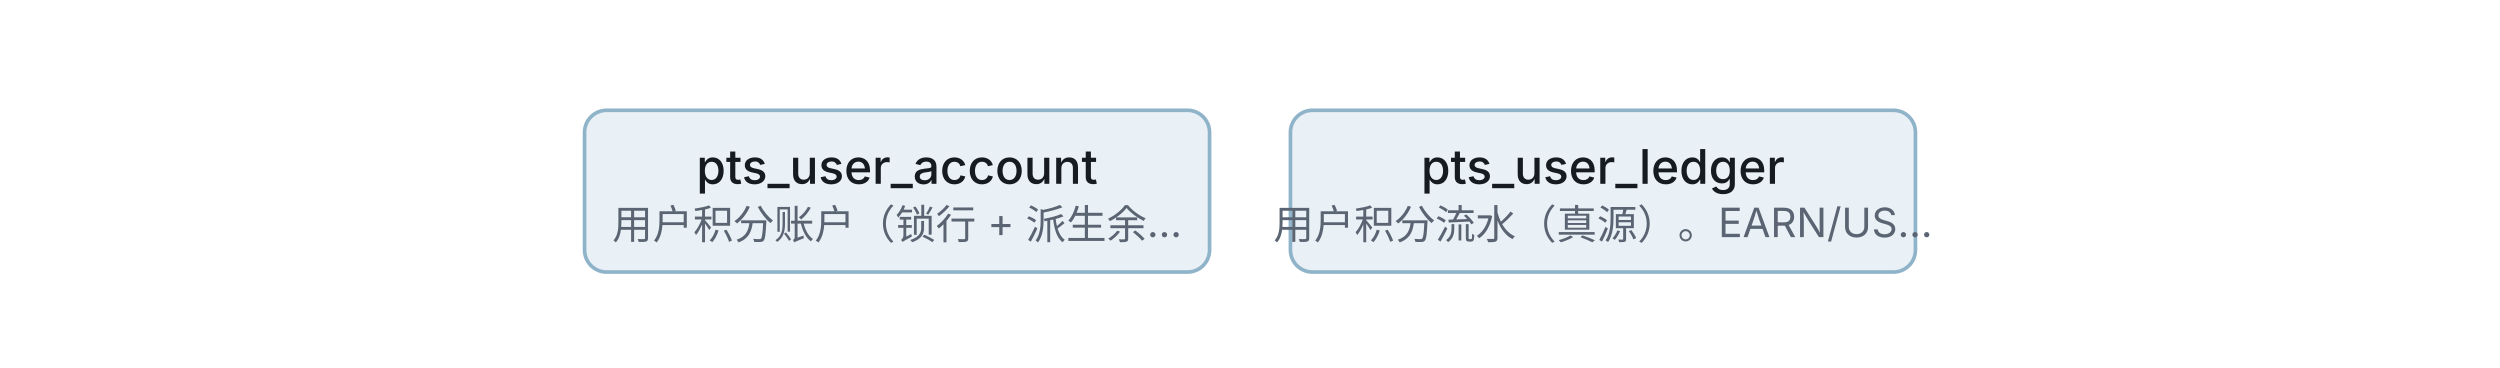
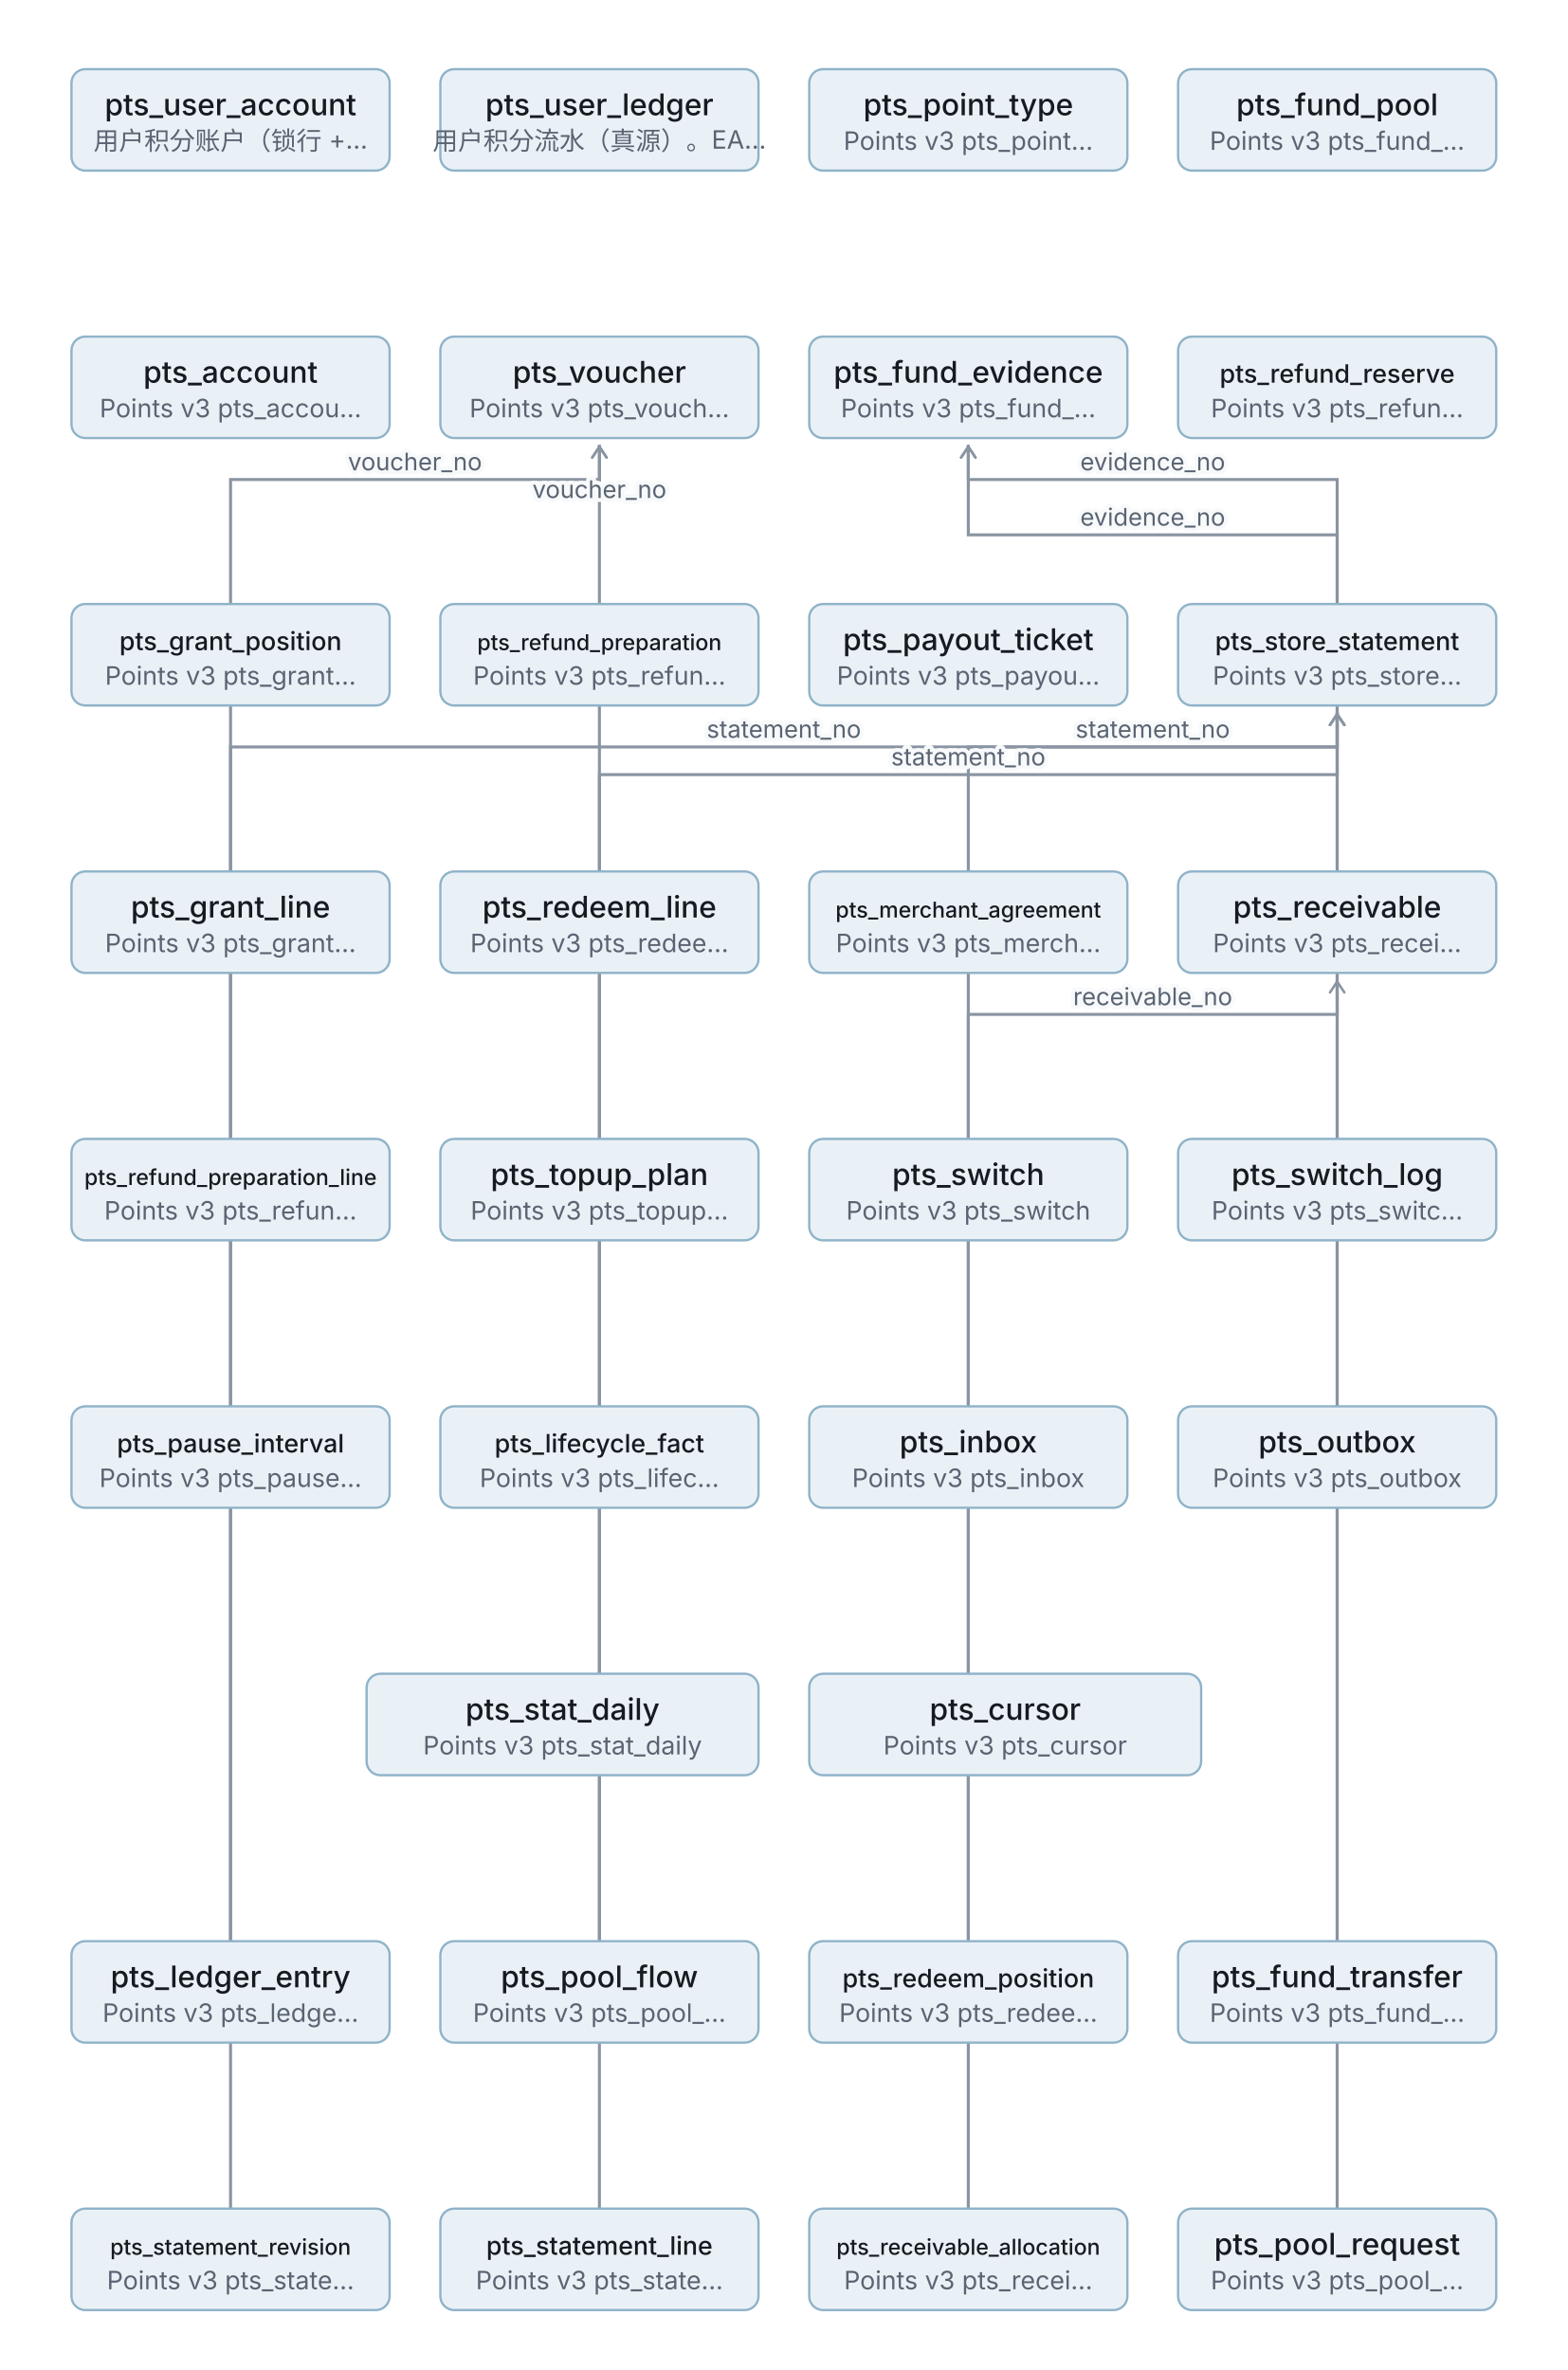
- <svg xmlns="http://www.w3.org/2000/svg" width="680" height="100" viewBox="0 0 680 100" role="img" font-family="system-ui,-apple-system,'PingFang SC',sans-serif">
+ <svg xmlns="http://www.w3.org/2000/svg" width="680" height="1028" viewBox="0 0 680 1028" role="img" font-family="system-ui,-apple-system,'PingFang SC',sans-serif">
  <defs>
    <marker id="a" viewBox="0 0 10 10" refX="9" refY="5" markerWidth="6" markerHeight="6" orient="auto-start-reverse">
      <path d="M2 1L8 5L2 9" fill="none" stroke="#8A94A2" stroke-width="1.4" stroke-linecap="round" />
    </marker>
    <style>.n{font-weight:500;fill:#161A21}.s{font-size:11px;fill:#5A6472}
.l{font-size:10.5px;fill:#5A6472;paint-order:stroke;stroke:#F7F9FB;stroke-width:3.5;stroke-linejoin:round}.b{font-size:11px;fill:#5A6472;letter-spacing:.1em}
.ar{stroke:#8A94A2;stroke-width:1.3;fill:none}</style>
  </defs>
-   <rect x="159" y="30" width="170" height="44" rx="6" fill="#EAF1F6" stroke="#8FB3C9" />
-   <text class="n" x="244" y="50" text-anchor="middle" font-size="13">pts_user_account</text>
-   <text class="s" x="244" y="65" text-anchor="middle">用户积分账户（锁行 + 派生余…</text>
-   <rect x="351" y="30" width="170" height="44" rx="6" fill="#EAF1F6" stroke="#8FB3C9" />
-   <text class="n" x="436" y="50" text-anchor="middle" font-size="13">pts_user_ledger</text>
-   <text class="s" x="436" y="65" text-anchor="middle">用户积分流水（真源）。EARN/US…</text>
+   <path class="ar" d="M100 842 L100 208 L260 208 L260 193" marker-end="url(#a)" />
+   <path class="ar" d="M260 842 L260 220 L260 220 L260 193" marker-end="url(#a)" />
+   <path class="ar" d="M420 842 L420 324 L580 324 L580 309" marker-end="url(#a)" />
+   <path class="ar" d="M580 842 L580 232 L420 232 L420 193" marker-end="url(#a)" />
+   <path class="ar" d="M100 958 L100 324 L580 324 L580 309" marker-end="url(#a)" />
+   <path class="ar" d="M260 958 L260 336 L580 336 L580 309" marker-end="url(#a)" />
+   <path class="ar" d="M420 958 L420 440 L580 440 L580 425" marker-end="url(#a)" />
+   <path class="ar" d="M580 958 L580 208 L420 208 L420 193" marker-end="url(#a)" />
+   <rect x="31" y="30" width="138" height="44" rx="6" fill="#EAF1F6" stroke="#8FB3C9" />
+   <text class="n" x="100" y="50" text-anchor="middle" font-size="13">pts_user_account</text>
+   <text class="s" x="100" y="65" text-anchor="middle">用户积分账户（锁行 +…</text>
+   <rect x="191" y="30" width="138" height="44" rx="6" fill="#EAF1F6" stroke="#8FB3C9" />
+   <text class="n" x="260" y="50" text-anchor="middle" font-size="13">pts_user_ledger</text>
+   <text class="s" x="260" y="65" text-anchor="middle">用户积分流水（真源）。EA…</text>
+   <rect x="351" y="30" width="138" height="44" rx="6" fill="#EAF1F6" stroke="#8FB3C9" />
+   <text class="n" x="420" y="50" text-anchor="middle" font-size="13">pts_point_type</text>
+   <text class="s" x="420" y="65" text-anchor="middle">Points v3 pts_point…</text>
+   <rect x="511" y="30" width="138" height="44" rx="6" fill="#EAF1F6" stroke="#8FB3C9" />
+   <text class="n" x="580" y="50" text-anchor="middle" font-size="13">pts_fund_pool</text>
+   <text class="s" x="580" y="65" text-anchor="middle">Points v3 pts_fund_…</text>
+   <rect x="31" y="146" width="138" height="44" rx="6" fill="#EAF1F6" stroke="#8FB3C9" />
+   <text class="n" x="100" y="166" text-anchor="middle" font-size="13">pts_account</text>
+   <text class="s" x="100" y="181" text-anchor="middle">Points v3 pts_accou…</text>
+   <rect x="191" y="146" width="138" height="44" rx="6" fill="#EAF1F6" stroke="#8FB3C9" />
+   <text class="n" x="260" y="166" text-anchor="middle" font-size="13">pts_voucher</text>
+   <text class="s" x="260" y="181" text-anchor="middle">Points v3 pts_vouch…</text>
+   <rect x="351" y="146" width="138" height="44" rx="6" fill="#EAF1F6" stroke="#8FB3C9" />
+   <text class="n" x="420" y="166" text-anchor="middle" font-size="13">pts_fund_evidence</text>
+   <text class="s" x="420" y="181" text-anchor="middle">Points v3 pts_fund_…</text>
+   <rect x="511" y="146" width="138" height="44" rx="6" fill="#EAF1F6" stroke="#8FB3C9" />
+   <text class="n" x="580" y="166" text-anchor="middle" font-size="11">pts_refund_reserve</text>
+   <text class="s" x="580" y="181" text-anchor="middle">Points v3 pts_refun…</text>
+   <rect x="31" y="262" width="138" height="44" rx="6" fill="#EAF1F6" stroke="#8FB3C9" />
+   <text class="n" x="100" y="282" text-anchor="middle" font-size="11">pts_grant_position</text>
+   <text class="s" x="100" y="297" text-anchor="middle">Points v3 pts_grant…</text>
+   <rect x="191" y="262" width="138" height="44" rx="6" fill="#EAF1F6" stroke="#8FB3C9" />
+   <text class="n" x="260" y="282" text-anchor="middle" font-size="9.5">pts_refund_preparation</text>
+   <text class="s" x="260" y="297" text-anchor="middle">Points v3 pts_refun…</text>
+   <rect x="351" y="262" width="138" height="44" rx="6" fill="#EAF1F6" stroke="#8FB3C9" />
+   <text class="n" x="420" y="282" text-anchor="middle" font-size="13">pts_payout_ticket</text>
+   <text class="s" x="420" y="297" text-anchor="middle">Points v3 pts_payou…</text>
+   <rect x="511" y="262" width="138" height="44" rx="6" fill="#EAF1F6" stroke="#8FB3C9" />
+   <text class="n" x="580" y="282" text-anchor="middle" font-size="11">pts_store_statement</text>
+   <text class="s" x="580" y="297" text-anchor="middle">Points v3 pts_store…</text>
+   <rect x="31" y="378" width="138" height="44" rx="6" fill="#EAF1F6" stroke="#8FB3C9" />
+   <text class="n" x="100" y="398" text-anchor="middle" font-size="13">pts_grant_line</text>
+   <text class="s" x="100" y="413" text-anchor="middle">Points v3 pts_grant…</text>
+   <rect x="191" y="378" width="138" height="44" rx="6" fill="#EAF1F6" stroke="#8FB3C9" />
+   <text class="n" x="260" y="398" text-anchor="middle" font-size="13">pts_redeem_line</text>
+   <text class="s" x="260" y="413" text-anchor="middle">Points v3 pts_redee…</text>
+   <rect x="351" y="378" width="138" height="44" rx="6" fill="#EAF1F6" stroke="#8FB3C9" />
+   <text class="n" x="420" y="398" text-anchor="middle" font-size="9.5">pts_merchant_agreement</text>
+   <text class="s" x="420" y="413" text-anchor="middle">Points v3 pts_merch…</text>
+   <rect x="511" y="378" width="138" height="44" rx="6" fill="#EAF1F6" stroke="#8FB3C9" />
+   <text class="n" x="580" y="398" text-anchor="middle" font-size="13">pts_receivable</text>
+   <text class="s" x="580" y="413" text-anchor="middle">Points v3 pts_recei…</text>
+   <rect x="31" y="494" width="138" height="44" rx="6" fill="#EAF1F6" stroke="#8FB3C9" />
+   <text class="n" x="100" y="514" text-anchor="middle" font-size="9.5">pts_refund_preparation_line</text>
+   <text class="s" x="100" y="529" text-anchor="middle">Points v3 pts_refun…</text>
+   <rect x="191" y="494" width="138" height="44" rx="6" fill="#EAF1F6" stroke="#8FB3C9" />
+   <text class="n" x="260" y="514" text-anchor="middle" font-size="13">pts_topup_plan</text>
+   <text class="s" x="260" y="529" text-anchor="middle">Points v3 pts_topup…</text>
+   <rect x="351" y="494" width="138" height="44" rx="6" fill="#EAF1F6" stroke="#8FB3C9" />
+   <text class="n" x="420" y="514" text-anchor="middle" font-size="13">pts_switch</text>
+   <text class="s" x="420" y="529" text-anchor="middle">Points v3 pts_switch</text>
+   <rect x="511" y="494" width="138" height="44" rx="6" fill="#EAF1F6" stroke="#8FB3C9" />
+   <text class="n" x="580" y="514" text-anchor="middle" font-size="13">pts_switch_log</text>
+   <text class="s" x="580" y="529" text-anchor="middle">Points v3 pts_switc…</text>
+   <rect x="31" y="610" width="138" height="44" rx="6" fill="#EAF1F6" stroke="#8FB3C9" />
+   <text class="n" x="100" y="630" text-anchor="middle" font-size="11">pts_pause_interval</text>
+   <text class="s" x="100" y="645" text-anchor="middle">Points v3 pts_pause…</text>
+   <rect x="191" y="610" width="138" height="44" rx="6" fill="#EAF1F6" stroke="#8FB3C9" />
+   <text class="n" x="260" y="630" text-anchor="middle" font-size="11">pts_lifecycle_fact</text>
+   <text class="s" x="260" y="645" text-anchor="middle">Points v3 pts_lifec…</text>
+   <rect x="351" y="610" width="138" height="44" rx="6" fill="#EAF1F6" stroke="#8FB3C9" />
+   <text class="n" x="420" y="630" text-anchor="middle" font-size="13">pts_inbox</text>
+   <text class="s" x="420" y="645" text-anchor="middle">Points v3 pts_inbox</text>
+   <rect x="511" y="610" width="138" height="44" rx="6" fill="#EAF1F6" stroke="#8FB3C9" />
+   <text class="n" x="580" y="630" text-anchor="middle" font-size="13">pts_outbox</text>
+   <text class="s" x="580" y="645" text-anchor="middle">Points v3 pts_outbox</text>
+   <rect x="159" y="726" width="170" height="44" rx="6" fill="#EAF1F6" stroke="#8FB3C9" />
+   <text class="n" x="244" y="746" text-anchor="middle" font-size="13">pts_stat_daily</text>
+   <text class="s" x="244" y="761" text-anchor="middle">Points v3 pts_stat_daily</text>
+   <rect x="351" y="726" width="170" height="44" rx="6" fill="#EAF1F6" stroke="#8FB3C9" />
+   <text class="n" x="436" y="746" text-anchor="middle" font-size="13">pts_cursor</text>
+   <text class="s" x="436" y="761" text-anchor="middle">Points v3 pts_cursor</text>
+   <rect x="31" y="842" width="138" height="44" rx="6" fill="#EAF1F6" stroke="#8FB3C9" />
+   <text class="n" x="100" y="862" text-anchor="middle" font-size="13">pts_ledger_entry</text>
+   <text class="s" x="100" y="877" text-anchor="middle">Points v3 pts_ledge…</text>
+   <rect x="191" y="842" width="138" height="44" rx="6" fill="#EAF1F6" stroke="#8FB3C9" />
+   <text class="n" x="260" y="862" text-anchor="middle" font-size="13">pts_pool_flow</text>
+   <text class="s" x="260" y="877" text-anchor="middle">Points v3 pts_pool_…</text>
+   <rect x="351" y="842" width="138" height="44" rx="6" fill="#EAF1F6" stroke="#8FB3C9" />
+   <text class="n" x="420" y="862" text-anchor="middle" font-size="11">pts_redeem_position</text>
+   <text class="s" x="420" y="877" text-anchor="middle">Points v3 pts_redee…</text>
+   <rect x="511" y="842" width="138" height="44" rx="6" fill="#EAF1F6" stroke="#8FB3C9" />
+   <text class="n" x="580" y="862" text-anchor="middle" font-size="13">pts_fund_transfer</text>
+   <text class="s" x="580" y="877" text-anchor="middle">Points v3 pts_fund_…</text>
+   <rect x="31" y="958" width="138" height="44" rx="6" fill="#EAF1F6" stroke="#8FB3C9" />
+   <text class="n" x="100" y="978" text-anchor="middle" font-size="9.5">pts_statement_revision</text>
+   <text class="s" x="100" y="993" text-anchor="middle">Points v3 pts_state…</text>
+   <rect x="191" y="958" width="138" height="44" rx="6" fill="#EAF1F6" stroke="#8FB3C9" />
+   <text class="n" x="260" y="978" text-anchor="middle" font-size="11">pts_statement_line</text>
+   <text class="s" x="260" y="993" text-anchor="middle">Points v3 pts_state…</text>
+   <rect x="351" y="958" width="138" height="44" rx="6" fill="#EAF1F6" stroke="#8FB3C9" />
+   <text class="n" x="420" y="978" text-anchor="middle" font-size="9.5">pts_receivable_allocation</text>
+   <text class="s" x="420" y="993" text-anchor="middle">Points v3 pts_recei…</text>
+   <rect x="511" y="958" width="138" height="44" rx="6" fill="#EAF1F6" stroke="#8FB3C9" />
+   <text class="n" x="580" y="978" text-anchor="middle" font-size="13">pts_pool_request</text>
+   <text class="s" x="580" y="993" text-anchor="middle">Points v3 pts_pool_…</text>
+   <text class="l" x="180" y="204" text-anchor="middle">voucher_no</text>
+   <text class="l" x="260" y="216" text-anchor="middle">voucher_no</text>
+   <text class="l" x="500" y="320" text-anchor="middle">statement_no</text>
+   <text class="l" x="500" y="228" text-anchor="middle">evidence_no</text>
+   <text class="l" x="340" y="320" text-anchor="middle">statement_no</text>
+   <text class="l" x="420" y="332" text-anchor="middle">statement_no</text>
+   <text class="l" x="500" y="436" text-anchor="middle">receivable_no</text>
+   <text class="l" x="500" y="204" text-anchor="middle">evidence_no</text>
</svg>
